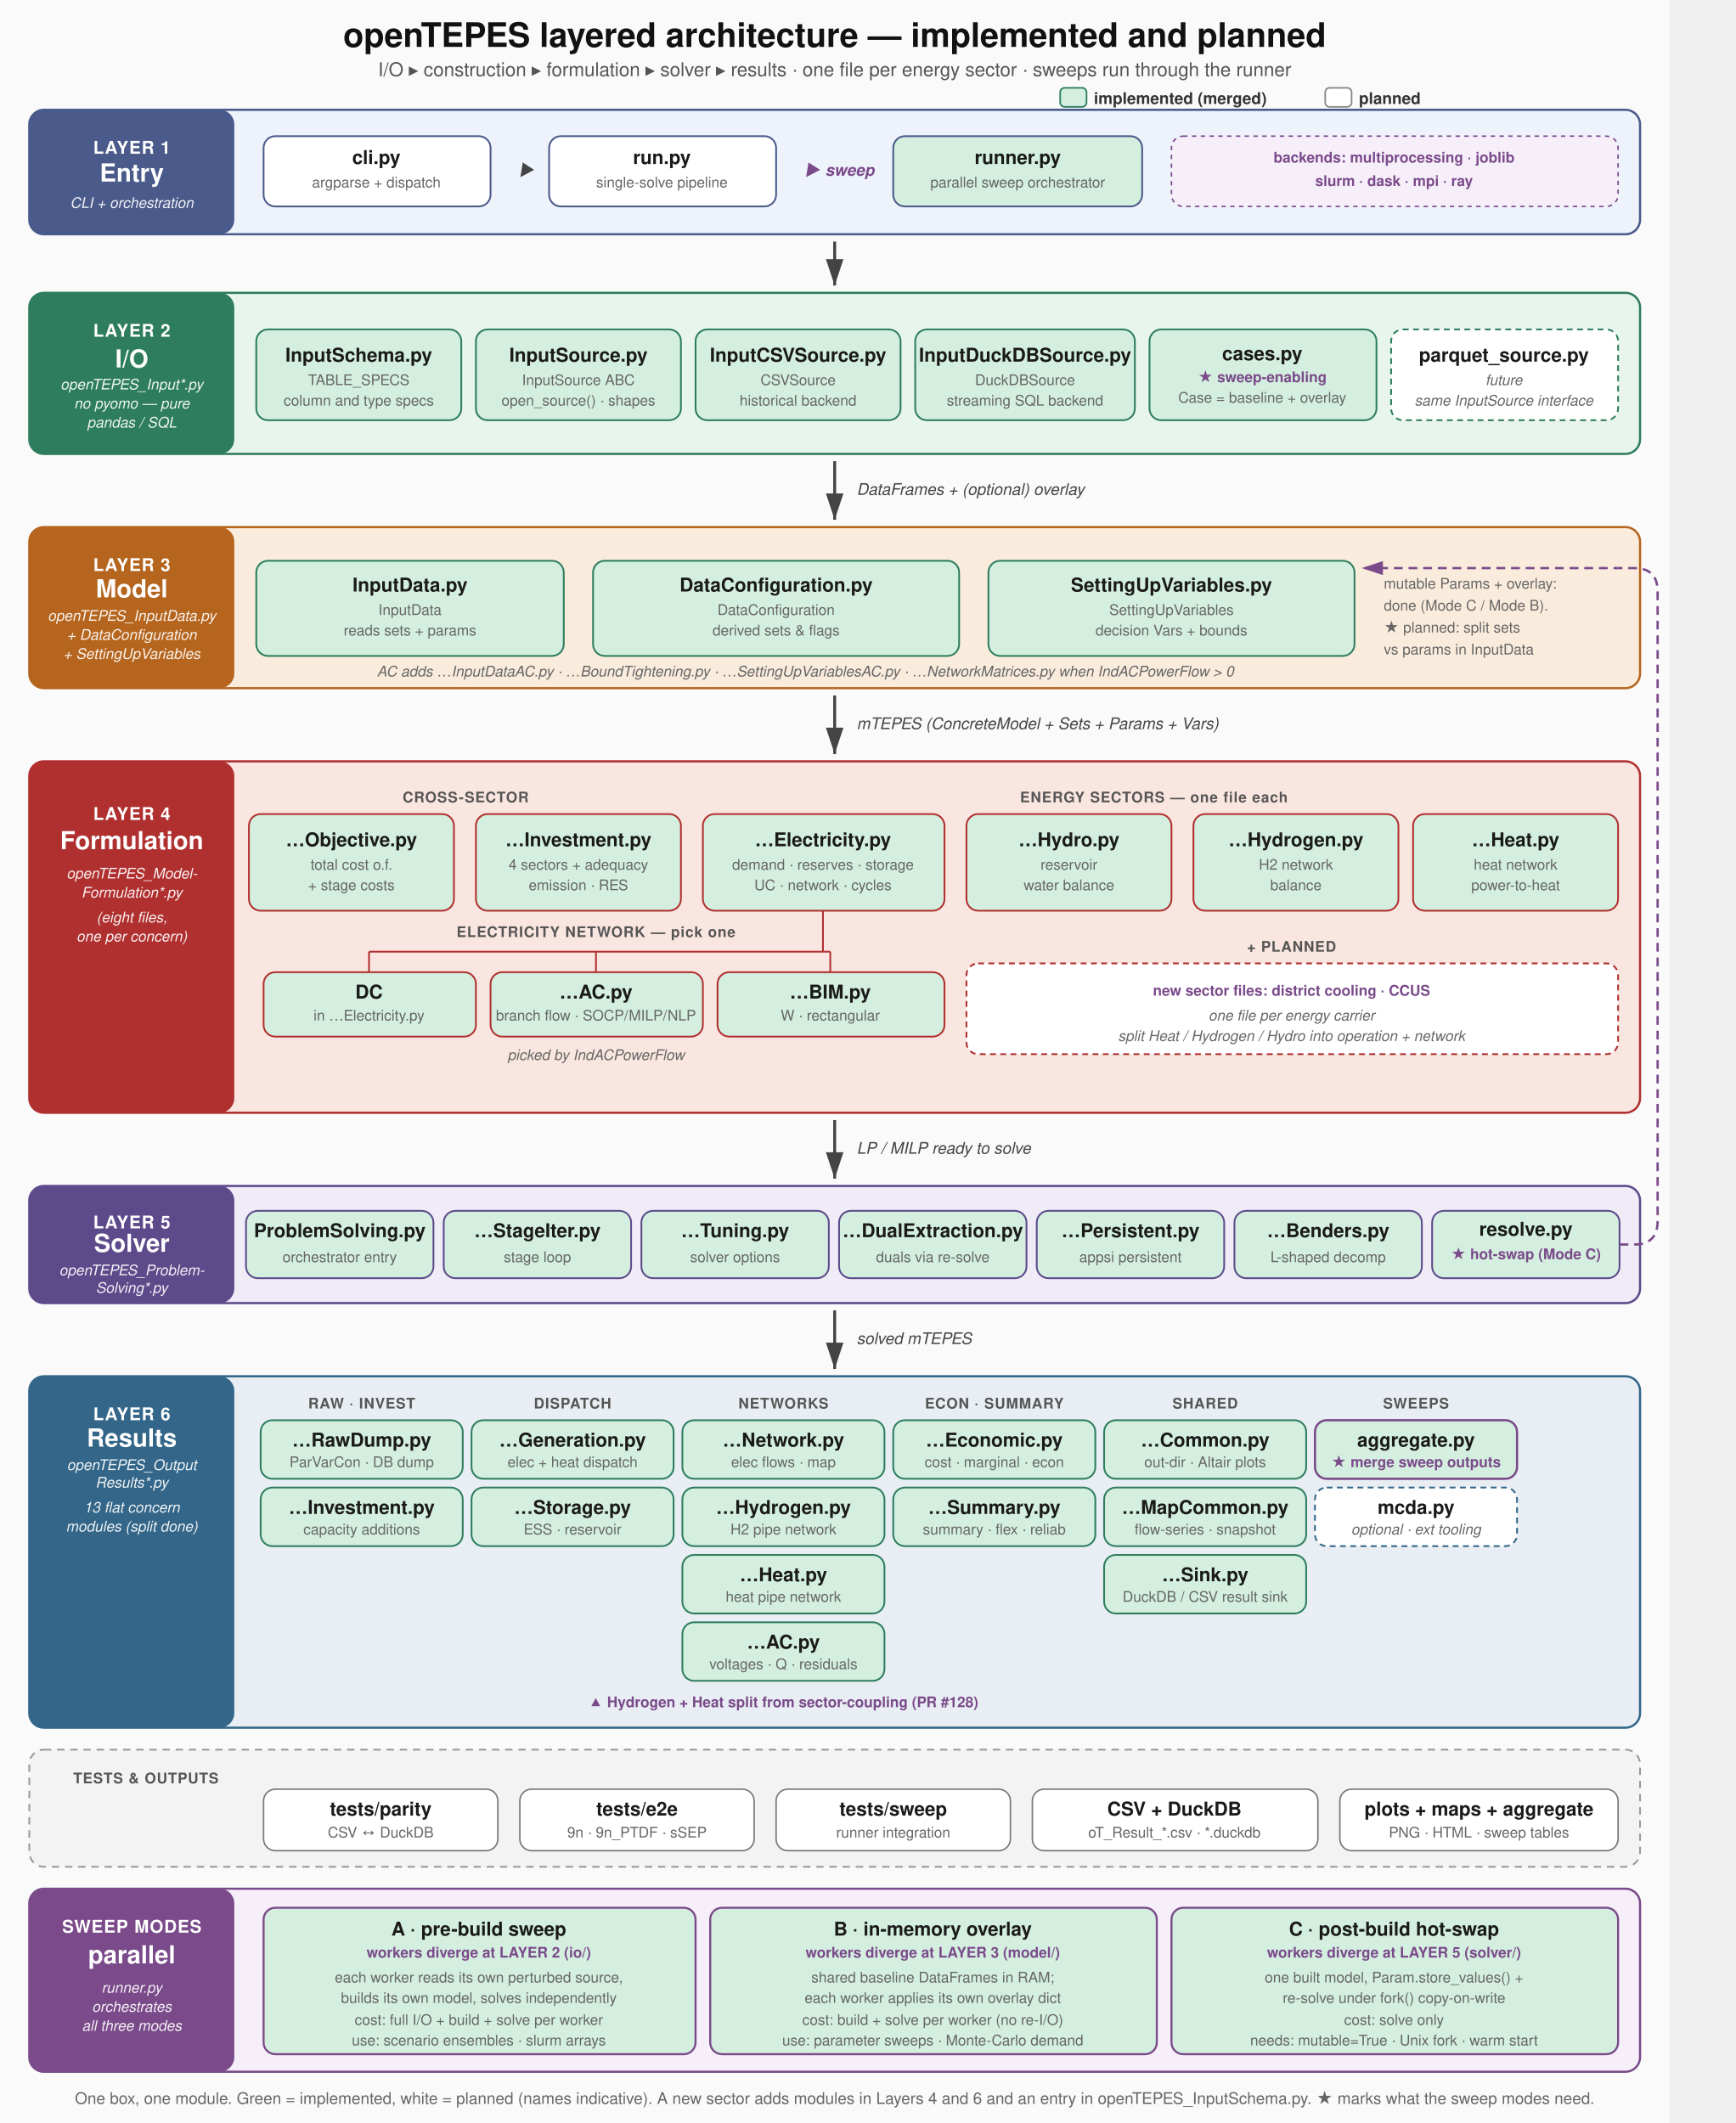
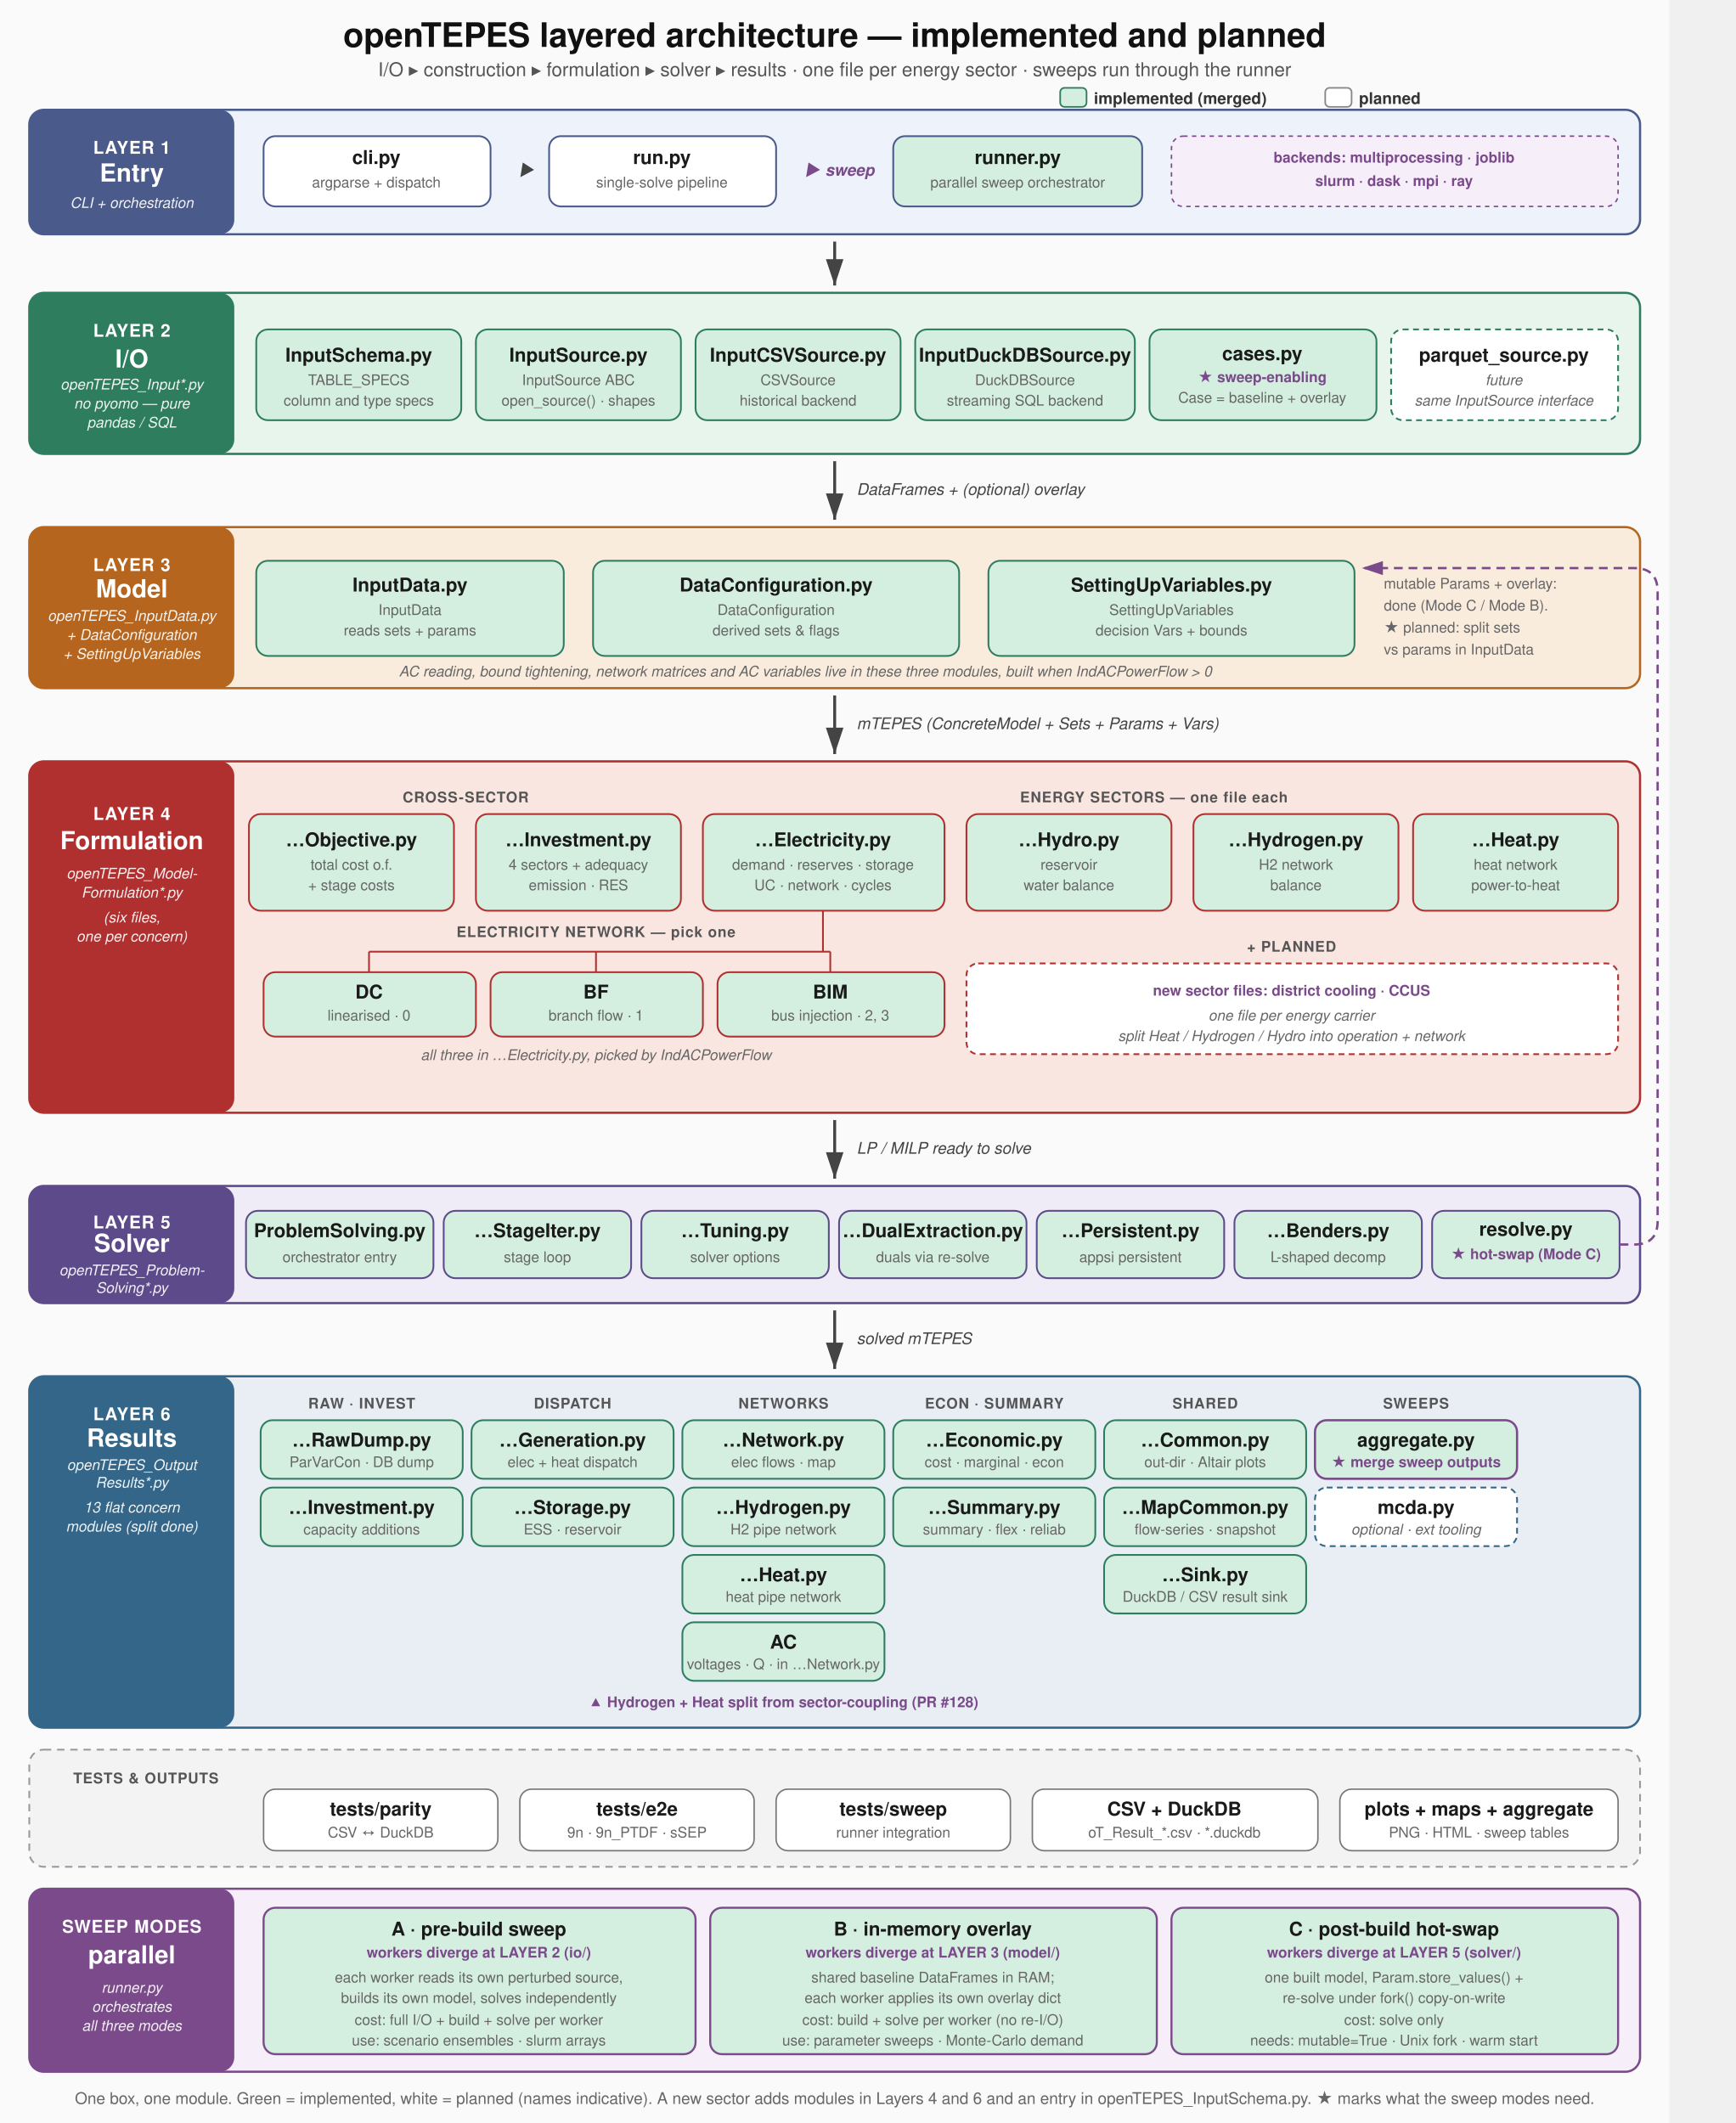
<svg xmlns="http://www.w3.org/2000/svg" viewBox="0 0 1185 1450" font-family="-apple-system,BlinkMacSystemFont,'Segoe UI',Helvetica,Arial,sans-serif">
  <defs>
    <marker id="arrow" markerWidth="10" markerHeight="10" refX="9" refY="3" orient="auto" markerUnits="strokeWidth">
      <path d="M0,0 L0,6 L9,3 z" fill="#444" />
    </marker>
    <marker id="arrowP" markerWidth="10" markerHeight="10" refX="9" refY="3" orient="auto" markerUnits="strokeWidth">
      <path d="M0,0 L0,6 L9,3 z" fill="#7a4a8a" />
    </marker>
    <style>
      .title       { font-size: 23px; font-weight: 800; fill: #111; }
      .subtitle    { font-size: 13px; fill: #555; }
      .layer-tag   { font-size: 12px; font-weight: 700; fill: #fff; letter-spacing: 0.5px; }
      .layer-name  { font-size: 17px; font-weight: 800; fill: #fff; }
      .layer-note  { font-size: 10px; fill: #fff; opacity: 0.92; font-style: italic; }
      .mod         { font-size: 13px; font-weight: 700; fill: #1a1a1a; }
      .mod-sub     { font-size: 10px; fill: #666; }
      .mod-flag    { font-size: 10px; font-weight: 700; fill: #7a4a8a; }
      .sector-tag  { font-size: 10px; font-weight: 700; fill: #555; letter-spacing: 0.5px; }
      .arrow-lbl   { font-size: 11px; fill: #444; font-style: italic; }
      .arrow-lblP  { font-size: 11px; fill: #7a4a8a; font-style: italic; font-weight: 700; }
      .footer      { font-size: 11px; fill: #666; }
      .legend      { font-size: 11px; font-weight: 700; fill: #333; }
    </style>
  </defs>
  <rect width="1140" height="1450" fill="#fafafa" />
  <text x="570" y="32" text-anchor="middle" class="title">openTEPES layered architecture — implemented and planned</text>
  <text x="570" y="52" text-anchor="middle" class="subtitle">I/O  ▸  construction  ▸  formulation  ▸  solver  ▸  results · one file per energy sector · sweeps run through the runner</text>
  <rect x="724" y="60" width="18" height="13" rx="3" fill="#d4efdf" stroke="#2e7d5f" stroke-width="1.1" />
  <text x="747" y="71" class="legend">implemented (merged)</text>
  <rect x="905" y="60" width="18" height="13" rx="3" fill="#fff" stroke="#888" stroke-width="1.1" />
  <text x="928" y="71" class="legend">planned</text>
  <g>
    <rect x="20" y="75" width="1100" height="85" rx="10" fill="#eef2fa" stroke="#4a5a8a" stroke-width="1.5" />
    <rect x="20" y="75" width="140" height="85" rx="10" fill="#4a5a8a" />
    <text x="90" y="105" text-anchor="middle" class="layer-tag">LAYER 1</text>
    <text x="90" y="124" text-anchor="middle" class="layer-name">Entry</text>
    <text x="90" y="142" text-anchor="middle" class="layer-note">CLI + orchestration</text>
    <rect x="180" y="93" width="155" height="48" rx="8" fill="#fff" stroke="#4a5a8a" stroke-width="1.2" />
    <text x="257" y="112" text-anchor="middle" class="mod">cli.py</text>
    <text x="257" y="128" text-anchor="middle" class="mod-sub">argparse + dispatch</text>
    <text x="355" y="120" class="arrow-lbl">▶</text>
    <rect x="375" y="93" width="155" height="48" rx="8" fill="#fff" stroke="#4a5a8a" stroke-width="1.2" />
    <text x="452" y="112" text-anchor="middle" class="mod">run.py</text>
    <text x="452" y="128" text-anchor="middle" class="mod-sub">single-solve pipeline</text>
    <text x="550" y="120" class="arrow-lblP">▶ sweep</text>
    <rect x="610" y="93" width="170" height="48" rx="8" fill="#d4efdf" stroke="#4a5a8a" stroke-width="1.2" />
    <text x="695" y="112" text-anchor="middle" class="mod">runner.py</text>
    <text x="695" y="128" text-anchor="middle" class="mod-sub">parallel sweep orchestrator</text>
    <rect x="800" y="93" width="305" height="48" rx="8" fill="#f6effa" stroke="#7a4a8a" stroke-width="1.0" stroke-dasharray="3 3" />
    <text x="952" y="111" text-anchor="middle" class="mod-flag">backends: multiprocessing · joblib</text>
    <text x="952" y="127" text-anchor="middle" class="mod-flag">slurm · dask · mpi · ray</text>
  </g>
  <line x1="570" y1="165" x2="570" y2="195" stroke="#444" stroke-width="2" marker-end="url(#arrow)" />
  <g>
    <rect x="20" y="200" width="1100" height="110" rx="10" fill="#e8f5ed" stroke="#2e7d5f" stroke-width="1.5" />
    <rect x="20" y="200" width="140" height="110" rx="10" fill="#2e7d5f" />
    <text x="90" y="230" text-anchor="middle" class="layer-tag">LAYER 2</text>
    <text x="90" y="251" text-anchor="middle" class="layer-name">I/O</text>
    <text x="90" y="266" text-anchor="middle" class="layer-note">openTEPES_Input*.py</text>
    <text x="90" y="279" text-anchor="middle" class="layer-note">no pyomo — pure</text>
    <text x="90" y="292" text-anchor="middle" class="layer-note">pandas / SQL</text>
    <rect x="175" y="225" width="140" height="62" rx="8" fill="#d4efdf" stroke="#2e7d5f" stroke-width="1.2" />
    <text x="245" y="247" text-anchor="middle" class="mod">InputSchema.py</text>
    <text x="245" y="263" text-anchor="middle" class="mod-sub">TABLE_SPECS</text>
    <text x="245" y="277" text-anchor="middle" class="mod-sub">column and type specs</text>
    <rect x="325" y="225" width="140" height="62" rx="8" fill="#d4efdf" stroke="#2e7d5f" stroke-width="1.2" />
    <text x="395" y="247" text-anchor="middle" class="mod">InputSource.py</text>
    <text x="395" y="263" text-anchor="middle" class="mod-sub">InputSource ABC</text>
    <text x="395" y="277" text-anchor="middle" class="mod-sub">open_source() · shapes</text>
    <rect x="475" y="225" width="140" height="62" rx="8" fill="#d4efdf" stroke="#2e7d5f" stroke-width="1.2" />
    <text x="545" y="247" text-anchor="middle" class="mod">InputCSVSource.py</text>
    <text x="545" y="263" text-anchor="middle" class="mod-sub">CSVSource</text>
    <text x="545" y="277" text-anchor="middle" class="mod-sub">historical backend</text>
    <rect x="625" y="225" width="150" height="62" rx="8" fill="#d4efdf" stroke="#2e7d5f" stroke-width="1.2" />
    <text x="700" y="247" text-anchor="middle" class="mod">InputDuckDBSource.py</text>
    <text x="700" y="263" text-anchor="middle" class="mod-sub">DuckDBSource</text>
    <text x="700" y="277" text-anchor="middle" class="mod-sub">streaming SQL backend</text>
    <rect x="785" y="225" width="155" height="62" rx="8" fill="#d4efdf" stroke="#2e7d5f" stroke-width="1.2" />
    <text x="862" y="246" text-anchor="middle" class="mod">cases.py</text>
    <text x="862" y="261" text-anchor="middle" class="mod-flag">★ sweep-enabling</text>
    <text x="862" y="275" text-anchor="middle" class="mod-sub">Case = baseline + overlay</text>
    <rect x="950" y="225" width="155" height="62" rx="8" fill="#fff" stroke="#2e7d5f" stroke-width="1.2" stroke-dasharray="4 3" />
    <text x="1027" y="247" text-anchor="middle" class="mod">parquet_source.py</text>
    <text x="1027" y="263" text-anchor="middle" class="mod-sub" font-style="italic">future</text>
    <text x="1027" y="277" text-anchor="middle" class="mod-sub" font-style="italic">same InputSource interface</text>
  </g>
  <line x1="570" y1="315" x2="570" y2="355" stroke="#444" stroke-width="2" marker-end="url(#arrow)" />
  <text x="585" y="338" class="arrow-lbl">DataFrames + (optional) overlay</text>
  <g>
    <rect x="20" y="360" width="1100" height="110" rx="10" fill="#faecdc" stroke="#b5651d" stroke-width="1.5" />
    <rect x="20" y="360" width="140" height="110" rx="10" fill="#b5651d" />
    <text x="90" y="390" text-anchor="middle" class="layer-tag">LAYER 3</text>
    <text x="90" y="408" text-anchor="middle" class="layer-name">Model</text>
    <text x="90" y="424" text-anchor="middle" class="layer-note">openTEPES_InputData.py</text>
    <text x="90" y="437" text-anchor="middle" class="layer-note">+ DataConfiguration</text>
    <text x="90" y="450" text-anchor="middle" class="layer-note">+ SettingUpVariables</text>
    <rect x="175" y="383" width="210" height="65" rx="8" fill="#d4efdf" stroke="#2e7d5f" stroke-width="1.2" />
    <text x="280" y="404" text-anchor="middle" class="mod">InputData.py</text>
    <text x="280" y="420" text-anchor="middle" class="mod-sub">InputData</text>
    <text x="280" y="434" text-anchor="middle" class="mod-sub">reads sets + params</text>
    <rect x="405" y="383" width="250" height="65" rx="8" fill="#d4efdf" stroke="#2e7d5f" stroke-width="1.2" />
    <text x="530" y="404" text-anchor="middle" class="mod">DataConfiguration.py</text>
    <text x="530" y="420" text-anchor="middle" class="mod-sub">DataConfiguration</text>
    <text x="530" y="434" text-anchor="middle" class="mod-sub">derived sets &amp; flags</text>
    <rect x="675" y="383" width="250" height="65" rx="8" fill="#d4efdf" stroke="#2e7d5f" stroke-width="1.2" />
    <text x="800" y="404" text-anchor="middle" class="mod">SettingUpVariables.py</text>
    <text x="800" y="420" text-anchor="middle" class="mod-sub">SettingUpVariables</text>
    <text x="800" y="434" text-anchor="middle" class="mod-sub">decision Vars + bounds</text>
    <text x="945" y="402" class="mod-sub">mutable Params + overlay:</text>
    <text x="945" y="417" class="mod-sub">done (Mode C / Mode B).</text>
    <text x="945" y="432" class="mod-sub">★ planned: split sets</text>
    <text x="945" y="447" class="mod-sub">vs params in InputData</text>
  </g>
  <line x1="570" y1="475" x2="570" y2="515" stroke="#444" stroke-width="2" marker-end="url(#arrow)" />
  <text x="585" y="498" class="arrow-lbl">mTEPES (ConcreteModel + Sets + Params + Vars)</text>
  <g>
-     <text x="550" y="462" text-anchor="middle" class="mod-sub" font-style="italic">AC adds …InputDataAC.py · …BoundTightening.py · …SettingUpVariablesAC.py · …NetworkMatrices.py when IndACPowerFlow &gt; 0</text>
+     <text x="550" y="462" text-anchor="middle" class="mod-sub" font-style="italic">AC reading, bound tightening, network matrices and AC variables live in these three modules, built when IndACPowerFlow &gt; 0</text>
    <rect x="20" y="520" width="1100" height="240" rx="10" fill="#fae6e0" stroke="#b03030" stroke-width="1.5" />
    <rect x="20" y="520" width="140" height="240" rx="10" fill="#b03030" />
    <text x="90" y="560" text-anchor="middle" class="layer-tag">LAYER 4</text>
    <text x="90" y="580" text-anchor="middle" class="layer-name">Formulation</text>
    <text x="90" y="600" text-anchor="middle" class="layer-note">openTEPES_Model-</text>
    <text x="90" y="613" text-anchor="middle" class="layer-note">Formulation*.py</text>
-     <text x="90" y="630" text-anchor="middle" class="layer-note">(eight files,</text>
+     <text x="90" y="630" text-anchor="middle" class="layer-note">(six files,</text>
    <text x="90" y="643" text-anchor="middle" class="layer-note">one per concern)</text>
    <text x="318" y="548" text-anchor="middle" class="sector-tag">CROSS-SECTOR</text>
    <rect x="170" y="556" width="140" height="66" rx="8" fill="#d4efdf" stroke="#b03030" stroke-width="1.2" />
    <text x="240" y="578" text-anchor="middle" class="mod">…Objective.py</text>
    <text x="240" y="594" text-anchor="middle" class="mod-sub">total cost o.f.</text>
    <text x="240" y="608" text-anchor="middle" class="mod-sub">+ stage costs</text>
    <rect x="325" y="556" width="140" height="66" rx="8" fill="#d4efdf" stroke="#b03030" stroke-width="1.2" />
    <text x="395" y="578" text-anchor="middle" class="mod">…Investment.py</text>
    <text x="395" y="594" text-anchor="middle" class="mod-sub">4 sectors + adequacy</text>
    <text x="395" y="608" text-anchor="middle" class="mod-sub">emission · RES</text>
    <text x="788" y="548" text-anchor="middle" class="sector-tag">ENERGY SECTORS  —  one file each</text>
    <rect x="480" y="556" width="165" height="66" rx="8" fill="#d4efdf" stroke="#b03030" stroke-width="1.2" />
    <text x="562" y="578" text-anchor="middle" class="mod">…Electricity.py</text>
    <text x="562" y="594" text-anchor="middle" class="mod-sub">demand · reserves · storage</text>
    <text x="562" y="608" text-anchor="middle" class="mod-sub">UC · network · cycles</text>
    <rect x="660" y="556" width="140" height="66" rx="8" fill="#d4efdf" stroke="#b03030" stroke-width="1.2" />
    <text x="730" y="578" text-anchor="middle" class="mod">…Hydro.py</text>
    <text x="730" y="594" text-anchor="middle" class="mod-sub">reservoir</text>
    <text x="730" y="608" text-anchor="middle" class="mod-sub">water balance</text>
    <rect x="815" y="556" width="140" height="66" rx="8" fill="#d4efdf" stroke="#b03030" stroke-width="1.2" />
    <text x="885" y="578" text-anchor="middle" class="mod">…Hydrogen.py</text>
    <text x="885" y="594" text-anchor="middle" class="mod-sub">H2 network</text>
    <text x="885" y="608" text-anchor="middle" class="mod-sub">balance</text>
    <rect x="965" y="556" width="140" height="66" rx="8" fill="#d4efdf" stroke="#b03030" stroke-width="1.2" />
    <text x="1035" y="578" text-anchor="middle" class="mod">…Heat.py</text>
    <text x="1035" y="594" text-anchor="middle" class="mod-sub">heat network</text>
    <text x="1035" y="608" text-anchor="middle" class="mod-sub">power-to-heat</text>
    <text x="407" y="640" text-anchor="middle" class="sector-tag">ELECTRICITY NETWORK  —  pick one</text>
    <line x1="562" y1="622" x2="562" y2="650" stroke="#b03030" stroke-width="1.2" />
    <line x1="252" y1="650" x2="567" y2="650" stroke="#b03030" stroke-width="1.2" />
    <line x1="252" y1="650" x2="252" y2="664" stroke="#b03030" stroke-width="1.2" />
    <line x1="407" y1="650" x2="407" y2="664" stroke="#b03030" stroke-width="1.2" />
    <line x1="567" y1="650" x2="567" y2="664" stroke="#b03030" stroke-width="1.2" />
    <rect x="180" y="664" width="145" height="44" rx="8" fill="#d4efdf" stroke="#b03030" stroke-width="1.2" />
    <text x="252" y="682" text-anchor="middle" class="mod">DC</text>
-     <text x="252" y="697" text-anchor="middle" class="mod-sub">in …Electricity.py</text>
+     <text x="252" y="697" text-anchor="middle" class="mod-sub">linearised · 0</text>
    <rect x="335" y="664" width="145" height="44" rx="8" fill="#d4efdf" stroke="#b03030" stroke-width="1.2" />
-     <text x="407" y="682" text-anchor="middle" class="mod">…AC.py</text>
-     <text x="407" y="697" text-anchor="middle" class="mod-sub">branch flow · SOCP/MILP/NLP</text>
+     <text x="407" y="682" text-anchor="middle" class="mod">BF</text>
+     <text x="407" y="697" text-anchor="middle" class="mod-sub">branch flow · 1</text>
    <rect x="490" y="664" width="155" height="44" rx="8" fill="#d4efdf" stroke="#b03030" stroke-width="1.2" />
-     <text x="567" y="682" text-anchor="middle" class="mod">…BIM.py</text>
-     <text x="567" y="697" text-anchor="middle" class="mod-sub">W · rectangular</text>
-     <text x="407" y="724" text-anchor="middle" class="mod-sub" font-style="italic">picked by IndACPowerFlow</text>
+     <text x="567" y="682" text-anchor="middle" class="mod">BIM</text>
+     <text x="567" y="697" text-anchor="middle" class="mod-sub">bus injection · 2, 3</text>
+     <text x="407" y="724" text-anchor="middle" class="mod-sub" font-style="italic">all three in …Electricity.py, picked by IndACPowerFlow</text>
    <text x="882" y="650" text-anchor="middle" class="sector-tag">+ PLANNED</text>
    <rect x="660" y="658" width="445" height="62" rx="8" fill="#fff" stroke="#b03030" stroke-width="1.2" stroke-dasharray="4 3" />
    <text x="882" y="680" text-anchor="middle" class="mod-flag">new sector files:  district cooling  ·  CCUS</text>
    <text x="882" y="697" text-anchor="middle" class="mod-sub" font-style="italic">one file per energy carrier</text>
    <text x="882" y="711" text-anchor="middle" class="mod-sub" font-style="italic">split Heat / Hydrogen / Hydro into operation + network</text>
  </g>
  <line x1="570" y1="765" x2="570" y2="805" stroke="#444" stroke-width="2" marker-end="url(#arrow)" />
  <text x="585" y="788" class="arrow-lbl">LP / MILP ready to solve</text>
  <g>
    <rect x="20" y="810" width="1100" height="80" rx="10" fill="#efebf7" stroke="#5d4a8a" stroke-width="1.5" />
    <rect x="20" y="810" width="140" height="80" rx="10" fill="#5d4a8a" />
    <text x="90" y="839" text-anchor="middle" class="layer-tag">LAYER 5</text>
    <text x="90" y="855" text-anchor="middle" class="layer-name">Solver</text>
    <text x="90" y="871" text-anchor="middle" class="layer-note">openTEPES_Problem-</text>
    <text x="90" y="883" text-anchor="middle" class="layer-note">Solving*.py</text>
    <rect x="168" y="827" width="128" height="46" rx="8" fill="#d4efdf" stroke="#5d4a8a" stroke-width="1.2" />
    <text x="232" y="845" text-anchor="middle" class="mod">ProblemSolving.py</text>
    <text x="232" y="862" text-anchor="middle" class="mod-sub">orchestrator entry</text>
    <rect x="303" y="827" width="128" height="46" rx="8" fill="#d4efdf" stroke="#5d4a8a" stroke-width="1.2" />
    <text x="367" y="845" text-anchor="middle" class="mod">…StageIter.py</text>
    <text x="367" y="862" text-anchor="middle" class="mod-sub">stage loop</text>
    <rect x="438" y="827" width="128" height="46" rx="8" fill="#d4efdf" stroke="#5d4a8a" stroke-width="1.2" />
    <text x="502" y="845" text-anchor="middle" class="mod">…Tuning.py</text>
    <text x="502" y="862" text-anchor="middle" class="mod-sub">solver options</text>
    <rect x="573" y="827" width="128" height="46" rx="8" fill="#d4efdf" stroke="#5d4a8a" stroke-width="1.2" />
    <text x="637" y="845" text-anchor="middle" class="mod">…DualExtraction.py</text>
    <text x="637" y="862" text-anchor="middle" class="mod-sub">duals via re-solve</text>
    <rect x="708" y="827" width="128" height="46" rx="8" fill="#d4efdf" stroke="#5d4a8a" stroke-width="1.2" />
    <text x="772" y="845" text-anchor="middle" class="mod">…Persistent.py</text>
    <text x="772" y="862" text-anchor="middle" class="mod-sub">appsi persistent</text>
    <rect x="843" y="827" width="128" height="46" rx="8" fill="#d4efdf" stroke="#5d4a8a" stroke-width="1.2" />
    <text x="907" y="845" text-anchor="middle" class="mod">…Benders.py</text>
    <text x="907" y="862" text-anchor="middle" class="mod-sub">L-shaped decomp</text>
    <rect x="978" y="827" width="128" height="46" rx="8" fill="#d4efdf" stroke="#5d4a8a" stroke-width="1.2" />
    <text x="1042" y="844" text-anchor="middle" class="mod">resolve.py</text>
    <text x="1042" y="860" text-anchor="middle" class="mod-flag">★ hot-swap (Mode C)</text>
  </g>
  <path d="M 1106 850 L 1116 850 Q 1132 850 1132 834 L 1132 404 Q 1132 388 1116 388 L 930 388" stroke="#7a4a8a" stroke-width="1.6" fill="none" stroke-dasharray="6 4" marker-end="url(#arrowP)" />
  <line x1="570" y1="895" x2="570" y2="935" stroke="#444" stroke-width="2" marker-end="url(#arrow)" />
  <text x="585" y="918" class="arrow-lbl">solved mTEPES</text>
  <g>
    <rect x="20" y="940" width="1100" height="240" rx="10" fill="#e8eef3" stroke="#336688" stroke-width="1.5" />
    <rect x="20" y="940" width="140" height="240" rx="10" fill="#336688" />
    <text x="90" y="970" text-anchor="middle" class="layer-tag">LAYER 6</text>
    <text x="90" y="988" text-anchor="middle" class="layer-name">Results</text>
    <text x="90" y="1004" text-anchor="middle" class="layer-note">openTEPES_Output</text>
    <text x="90" y="1016" text-anchor="middle" class="layer-note">Results*.py</text>
    <text x="90" y="1033" text-anchor="middle" class="layer-note">13 flat concern</text>
    <text x="90" y="1046" text-anchor="middle" class="layer-note">modules (split done)</text>
    <text x="247" y="962" text-anchor="middle" class="sector-tag">RAW · INVEST</text>
    <text x="391" y="962" text-anchor="middle" class="sector-tag">DISPATCH</text>
    <text x="535" y="962" text-anchor="middle" class="sector-tag">NETWORKS</text>
    <text x="679" y="962" text-anchor="middle" class="sector-tag">ECON · SUMMARY</text>
    <text x="823" y="962" text-anchor="middle" class="sector-tag">SHARED</text>
    <text x="967" y="962" text-anchor="middle" class="sector-tag">SWEEPS</text>
    <rect x="178" y="970" width="138" height="40" rx="8" fill="#d4efdf" stroke="#2e7d5f" stroke-width="1.2" />
    <text x="247" y="988" text-anchor="middle" class="mod">…RawDump.py</text>
    <text x="247" y="1002" text-anchor="middle" class="mod-sub">ParVarCon · DB dump</text>
    <rect x="178" y="1016" width="138" height="40" rx="8" fill="#d4efdf" stroke="#2e7d5f" stroke-width="1.2" />
    <text x="247" y="1034" text-anchor="middle" class="mod">…Investment.py</text>
    <text x="247" y="1048" text-anchor="middle" class="mod-sub">capacity additions</text>
    <rect x="322" y="970" width="138" height="40" rx="8" fill="#d4efdf" stroke="#2e7d5f" stroke-width="1.2" />
    <text x="391" y="988" text-anchor="middle" class="mod">…Generation.py</text>
    <text x="391" y="1002" text-anchor="middle" class="mod-sub">elec + heat dispatch</text>
    <rect x="322" y="1016" width="138" height="40" rx="8" fill="#d4efdf" stroke="#2e7d5f" stroke-width="1.2" />
    <text x="391" y="1034" text-anchor="middle" class="mod">…Storage.py</text>
    <text x="391" y="1048" text-anchor="middle" class="mod-sub">ESS · reservoir</text>
    <rect x="466" y="970" width="138" height="40" rx="8" fill="#d4efdf" stroke="#2e7d5f" stroke-width="1.2" />
    <text x="535" y="988" text-anchor="middle" class="mod">…Network.py</text>
    <text x="535" y="1002" text-anchor="middle" class="mod-sub">elec flows · map</text>
    <rect x="466" y="1016" width="138" height="40" rx="8" fill="#d4efdf" stroke="#2e7d5f" stroke-width="1.2" />
    <text x="535" y="1034" text-anchor="middle" class="mod">…Hydrogen.py</text>
    <text x="535" y="1048" text-anchor="middle" class="mod-sub">H2 pipe network</text>
    <rect x="466" y="1062" width="138" height="40" rx="8" fill="#d4efdf" stroke="#2e7d5f" stroke-width="1.2" />
    <text x="535" y="1080" text-anchor="middle" class="mod">…Heat.py</text>
    <text x="535" y="1094" text-anchor="middle" class="mod-sub">heat pipe network</text>
    <rect x="610" y="970" width="138" height="40" rx="8" fill="#d4efdf" stroke="#2e7d5f" stroke-width="1.2" />
    <text x="679" y="988" text-anchor="middle" class="mod">…Economic.py</text>
    <text x="679" y="1002" text-anchor="middle" class="mod-sub">cost · marginal · econ</text>
    <rect x="610" y="1016" width="138" height="40" rx="8" fill="#d4efdf" stroke="#2e7d5f" stroke-width="1.2" />
    <text x="679" y="1034" text-anchor="middle" class="mod">…Summary.py</text>
    <text x="679" y="1048" text-anchor="middle" class="mod-sub">summary · flex · reliab</text>
    <rect x="754" y="970" width="138" height="40" rx="8" fill="#d4efdf" stroke="#2e7d5f" stroke-width="1.2" />
    <text x="823" y="988" text-anchor="middle" class="mod">…Common.py</text>
    <text x="823" y="1002" text-anchor="middle" class="mod-sub">out-dir · Altair plots</text>
    <rect x="754" y="1016" width="138" height="40" rx="8" fill="#d4efdf" stroke="#2e7d5f" stroke-width="1.2" />
    <text x="823" y="1034" text-anchor="middle" class="mod">…MapCommon.py</text>
    <text x="823" y="1048" text-anchor="middle" class="mod-sub">flow-series · snapshot</text>
    <rect x="754" y="1062" width="138" height="40" rx="8" fill="#d4efdf" stroke="#2e7d5f" stroke-width="1.2" />
    <text x="823" y="1080" text-anchor="middle" class="mod">…Sink.py</text>
    <text x="823" y="1094" text-anchor="middle" class="mod-sub">DuckDB / CSV result sink</text>
    <rect x="466" y="1108" width="138" height="40" rx="8" fill="#d4efdf" stroke="#2e7d5f" stroke-width="1.2" />
-     <text x="535" y="1126" text-anchor="middle" class="mod">…AC.py</text>
-     <text x="535" y="1140" text-anchor="middle" class="mod-sub">voltages · Q · residuals</text>
+     <text x="535" y="1126" text-anchor="middle" class="mod">AC</text>
+     <text x="535" y="1140" text-anchor="middle" class="mod-sub">voltages · Q · in …Network.py</text>
    <text x="535" y="1166" text-anchor="middle" class="mod-flag">▲ Hydrogen + Heat split from sector-coupling (PR #128)</text>
    <rect x="898" y="970" width="138" height="40" rx="8" fill="#d4efdf" stroke="#7a4a8a" stroke-width="1.5" />
    <text x="967" y="988" text-anchor="middle" class="mod">aggregate.py</text>
    <text x="967" y="1002" text-anchor="middle" class="mod-flag">★ merge sweep outputs</text>
    <rect x="898" y="1016" width="138" height="40" rx="8" fill="#fff" stroke="#336688" stroke-width="1.2" stroke-dasharray="4 3" />
    <text x="967" y="1034" text-anchor="middle" class="mod">mcda.py</text>
    <text x="967" y="1048" text-anchor="middle" class="mod-sub" font-style="italic">optional · ext tooling</text>
  </g>
  <g>
    <rect x="20" y="1195" width="1100" height="80" rx="10" fill="#f3f3f3" stroke="#999" stroke-width="1.2" stroke-dasharray="5 4" />
    <text x="50" y="1218" class="sector-tag">TESTS &amp; OUTPUTS</text>
    <rect x="180" y="1222" width="160" height="42" rx="8" fill="#fff" stroke="#777" stroke-width="1.0" />
    <text x="260" y="1240" text-anchor="middle" class="mod">tests/parity</text>
    <text x="260" y="1255" text-anchor="middle" class="mod-sub">CSV ↔ DuckDB</text>
    <rect x="355" y="1222" width="160" height="42" rx="8" fill="#fff" stroke="#777" stroke-width="1.0" />
    <text x="435" y="1240" text-anchor="middle" class="mod">tests/e2e</text>
    <text x="435" y="1255" text-anchor="middle" class="mod-sub">9n · 9n_PTDF · sSEP</text>
    <rect x="530" y="1222" width="160" height="42" rx="8" fill="#fff" stroke="#777" stroke-width="1.0" />
    <text x="610" y="1240" text-anchor="middle" class="mod">tests/sweep</text>
    <text x="610" y="1255" text-anchor="middle" class="mod-sub">runner integration</text>
    <rect x="705" y="1222" width="195" height="42" rx="8" fill="#fff" stroke="#777" stroke-width="1.0" />
    <text x="802" y="1240" text-anchor="middle" class="mod">CSV + DuckDB</text>
    <text x="802" y="1255" text-anchor="middle" class="mod-sub">oT_Result_*.csv · *.duckdb</text>
    <rect x="915" y="1222" width="190" height="42" rx="8" fill="#fff" stroke="#777" stroke-width="1.0" />
    <text x="1010" y="1240" text-anchor="middle" class="mod">plots + maps + aggregate</text>
    <text x="1010" y="1255" text-anchor="middle" class="mod-sub">PNG · HTML · sweep tables</text>
  </g>
  <g>
    <rect x="20" y="1290" width="1100" height="125" rx="10" fill="#f6effa" stroke="#7a4a8a" stroke-width="1.5" />
    <rect x="20" y="1290" width="140" height="125" rx="10" fill="#7a4a8a" />
    <text x="90" y="1320" text-anchor="middle" class="layer-tag">SWEEP MODES</text>
    <text x="90" y="1341" text-anchor="middle" class="layer-name">parallel</text>
    <text x="90" y="1361" text-anchor="middle" class="layer-note">runner.py</text>
    <text x="90" y="1374" text-anchor="middle" class="layer-note">orchestrates</text>
    <text x="90" y="1387" text-anchor="middle" class="layer-note">all three modes</text>
    <rect x="180" y="1303" width="295" height="100" rx="8" fill="#d4efdf" stroke="#7a4a8a" stroke-width="1.4" />
    <text x="327" y="1322" text-anchor="middle" class="mod">A · pre-build sweep</text>
    <text x="327" y="1337" text-anchor="middle" class="mod-flag">workers diverge at LAYER 2 (io/)</text>
    <text x="327" y="1354" text-anchor="middle" class="mod-sub">each worker reads its own perturbed source,</text>
    <text x="327" y="1368" text-anchor="middle" class="mod-sub">builds its own model, solves independently</text>
    <text x="327" y="1383" text-anchor="middle" class="mod-sub">cost: full I/O + build + solve per worker</text>
    <text x="327" y="1397" text-anchor="middle" class="mod-sub">use: scenario ensembles · slurm arrays</text>
    <rect x="485" y="1303" width="305" height="100" rx="8" fill="#d4efdf" stroke="#7a4a8a" stroke-width="1.4" />
    <text x="637" y="1322" text-anchor="middle" class="mod">B · in-memory overlay</text>
    <text x="637" y="1337" text-anchor="middle" class="mod-flag">workers diverge at LAYER 3 (model/)</text>
    <text x="637" y="1354" text-anchor="middle" class="mod-sub">shared baseline DataFrames in RAM;</text>
    <text x="637" y="1368" text-anchor="middle" class="mod-sub">each worker applies its own overlay dict</text>
    <text x="637" y="1383" text-anchor="middle" class="mod-sub">cost: build + solve per worker (no re-I/O)</text>
    <text x="637" y="1397" text-anchor="middle" class="mod-sub">use: parameter sweeps · Monte-Carlo demand</text>
    <rect x="800" y="1303" width="305" height="100" rx="8" fill="#d4efdf" stroke="#7a4a8a" stroke-width="1.4" />
    <text x="952" y="1322" text-anchor="middle" class="mod">C · post-build hot-swap</text>
    <text x="952" y="1337" text-anchor="middle" class="mod-flag">workers diverge at LAYER 5 (solver/)</text>
    <text x="952" y="1354" text-anchor="middle" class="mod-sub">one built model, Param.store_values() +</text>
    <text x="952" y="1368" text-anchor="middle" class="mod-sub">re-solve under fork() copy-on-write</text>
    <text x="952" y="1383" text-anchor="middle" class="mod-sub">cost: solve only</text>
    <text x="952" y="1397" text-anchor="middle" class="mod-sub">needs: mutable=True · Unix fork · warm start</text>
  </g>
  <text x="570" y="1437" text-anchor="middle" class="footer">One box, one module. Green = implemented, white = planned (names indicative). A new sector adds modules in Layers 4 and 6 and an entry in openTEPES_InputSchema.py. ★ marks what the sweep modes need.</text>
</svg>
